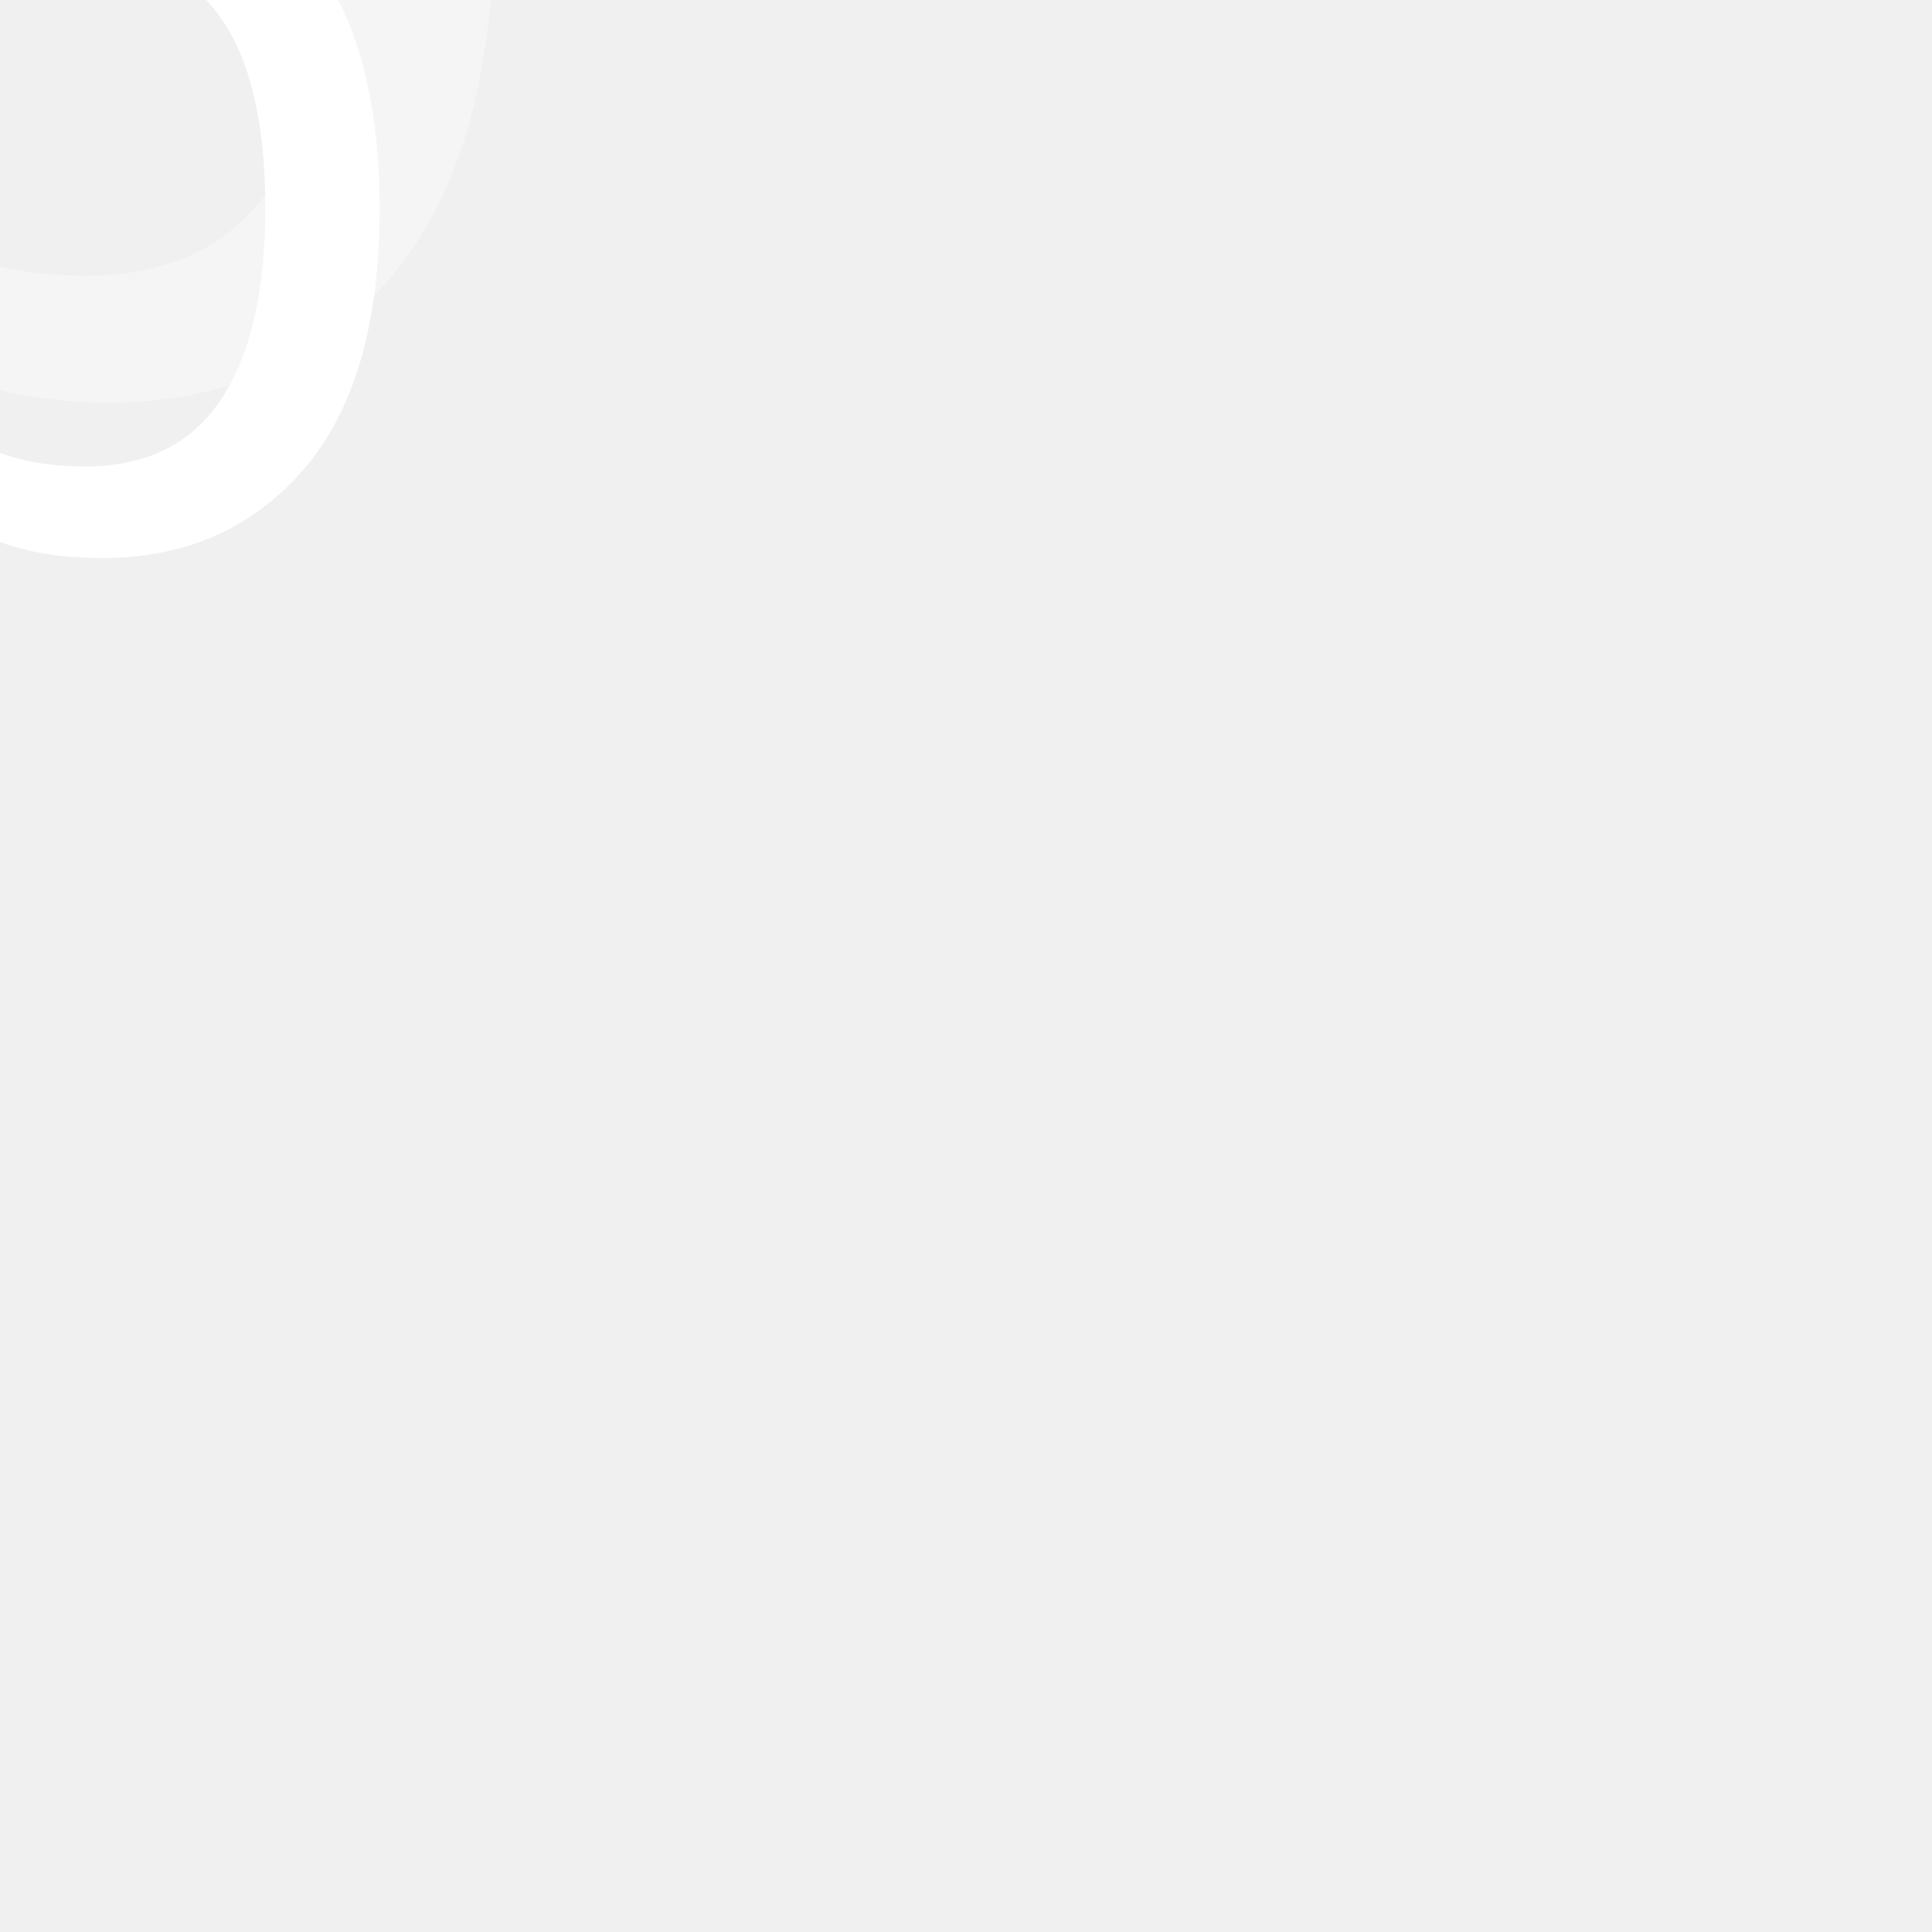
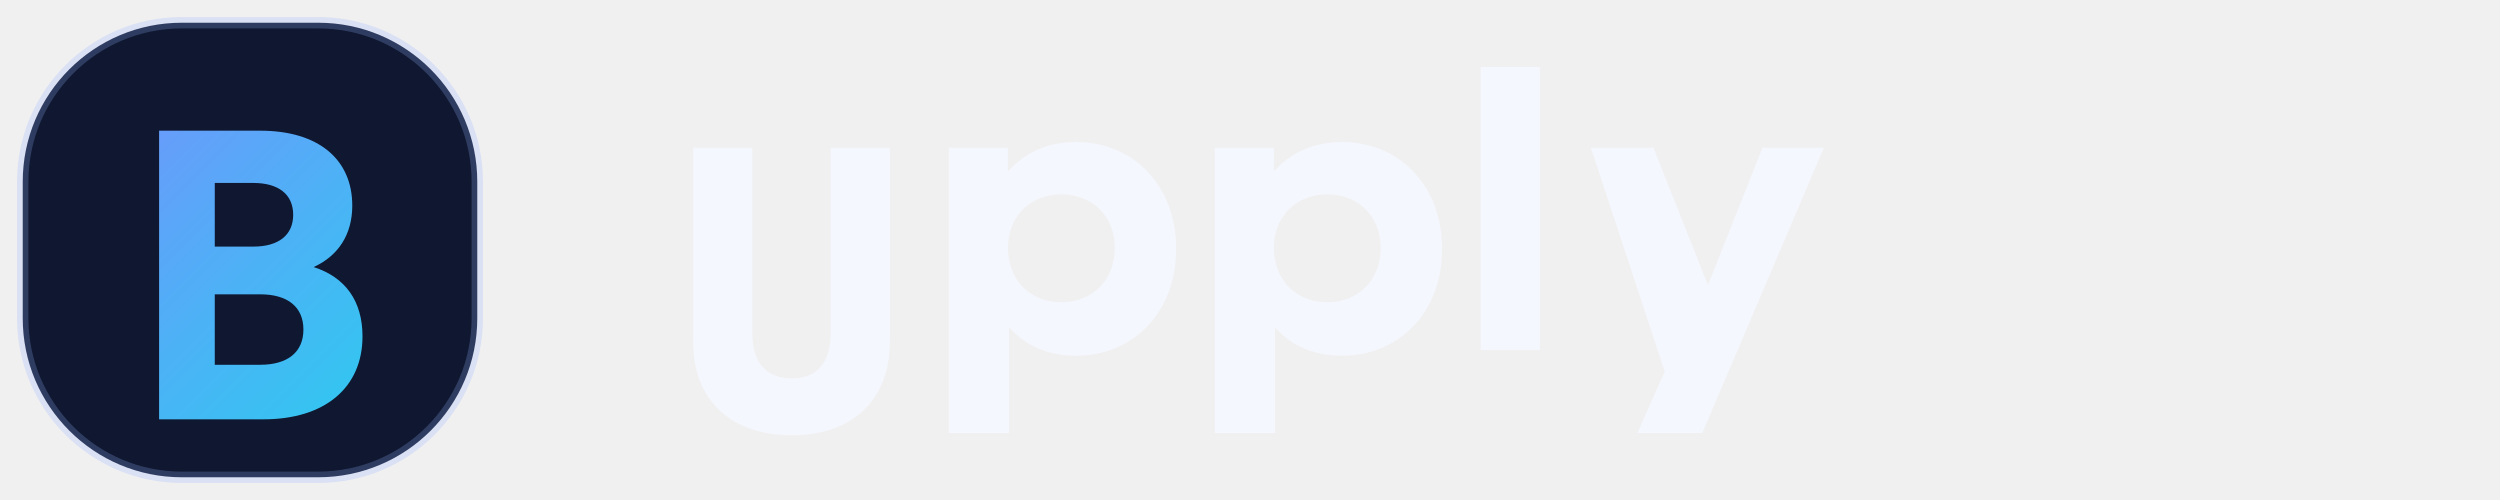
- <svg xmlns="http://www.w3.org/2000/svg" width="1000" height="1000" viewBox="0 0 1000 1000">
+ <svg xmlns="http://www.w3.org/2000/svg" width="220" height="44" viewBox="0 0 220 44" fill="none">
  <defs>
-     <style>
-       .cls-1 {
-         font-size: 900px;
-         opacity: 0.35;
-         mix-blend-mode: overlay;
-       }
- 
-       .cls-1, .cls-2 {
-         fill: #fff;
-         text-anchor: middle;
-         font-family: Ethnocentric;
-       }
- 
-       .cls-2 {
-         font-size: 650px;
-       }
-     </style>
+     <linearGradient id="bumplyGrad" x1="4" y1="4" x2="40" y2="40" gradientUnits="userSpaceOnUse">
+       <stop stop-color="#7C8CFF" />
+       <stop offset="1" stop-color="#22D3EE" />
+     </linearGradient>
  </defs>
-   <text id="b" class="cls-1" x="28.364" y="199.348">
-     <tspan x="28.364">b</tspan>
-   </text>
-   <text id="b-2" data-name="b" class="cls-2" x="32.364" y="282.348">
-     <tspan x="32.364">b</tspan>
-   </text>
+   <rect x="2" y="2" width="40" height="40" rx="14" fill="#0F1830" stroke="rgba(151,177,255,0.24)" />
+   <path d="M14 11.5h8.9c5.1 0 8.1 2.5 8.1 6.6 0 2.5-1.2 4.4-3.4 5.4 2.8.9 4.3 3 4.3 6.1 0 4.5-3.3 7.3-8.7 7.3H14V11.5Zm8.3 10.2c2.2 0 3.5-1 3.5-2.8s-1.3-2.8-3.5-2.8h-3.4v5.6h3.4Zm.6 10.4c2.4 0 3.8-1.1 3.8-3.1s-1.4-3.1-3.8-3.1h-4v6.2h4Z" fill="url(#bumplyGrad)" />
+   <path d="M61 30.1V13h5.2v16.3c0 2.6 1.2 4 3.5 4 2.2 0 3.4-1.4 3.4-4V13h5.2v17.1c0 5-3.2 8.2-8.6 8.2-5.5 0-8.7-3.2-8.7-8.2Zm22.5 7.8V13h5.2v2.1c1.4-1.6 3.4-2.6 6-2.6 5 0 8.8 3.8 8.8 9.4s-3.8 9.4-8.8 9.4c-2.5 0-4.5-.9-5.9-2.5v9.3h-5.3Zm9.9-11.3c2.7 0 4.7-1.9 4.7-4.8 0-2.8-2-4.7-4.7-4.7s-4.7 1.9-4.7 4.7c0 2.9 2 4.8 4.7 4.8Zm13.5 11.3V13h5.2v2.1c1.4-1.6 3.4-2.6 6-2.6 5 0 8.8 3.8 8.8 9.4s-3.8 9.4-8.8 9.4c-2.5 0-4.5-.9-5.9-2.5v9.3h-5.3Zm9.9-11.3c2.7 0 4.7-1.9 4.7-4.8 0-2.8-2-4.7-4.7-4.7s-4.7 1.9-4.7 4.7c0 2.9 2 4.8 4.7 4.8Zm13.5 4.2V5.9h5.2v24.9h-5.2Zm13.8 7.3 2.4-5.4L140 13h5.5l4.8 12.1 4.8-12.1h5.4l-10.7 25.1h-5.2Z" fill="#F5F7FF" />
</svg>
